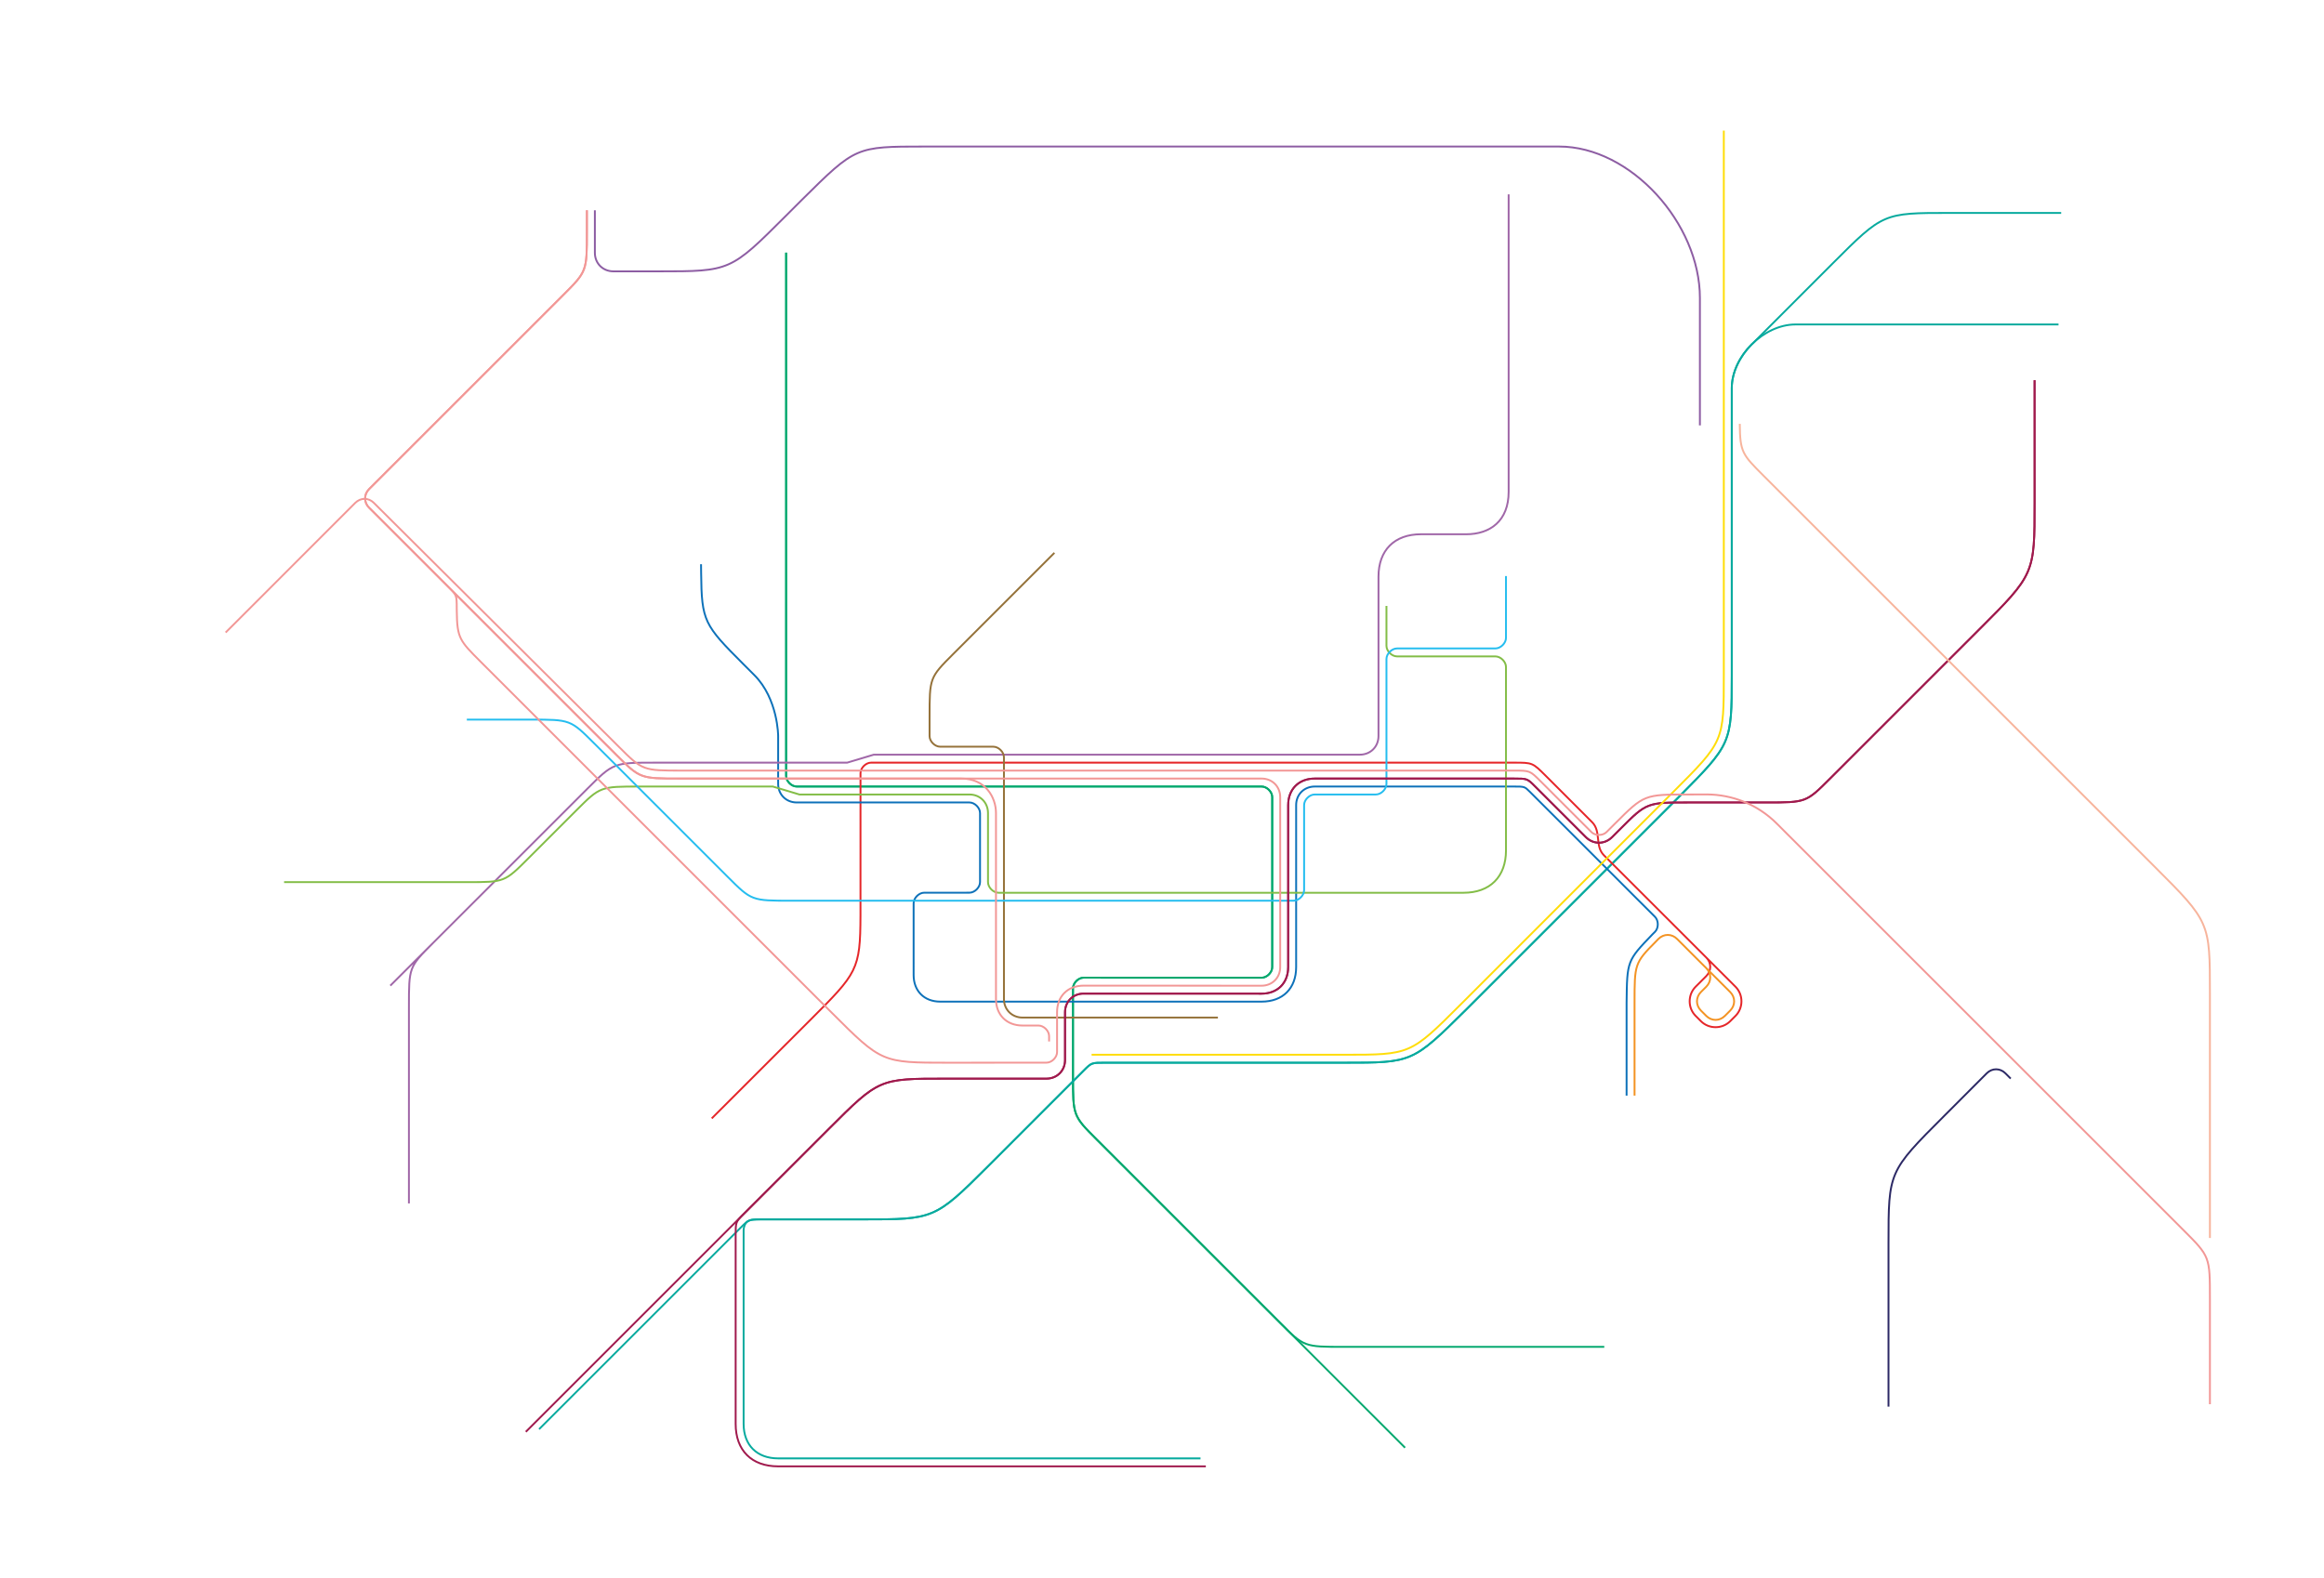
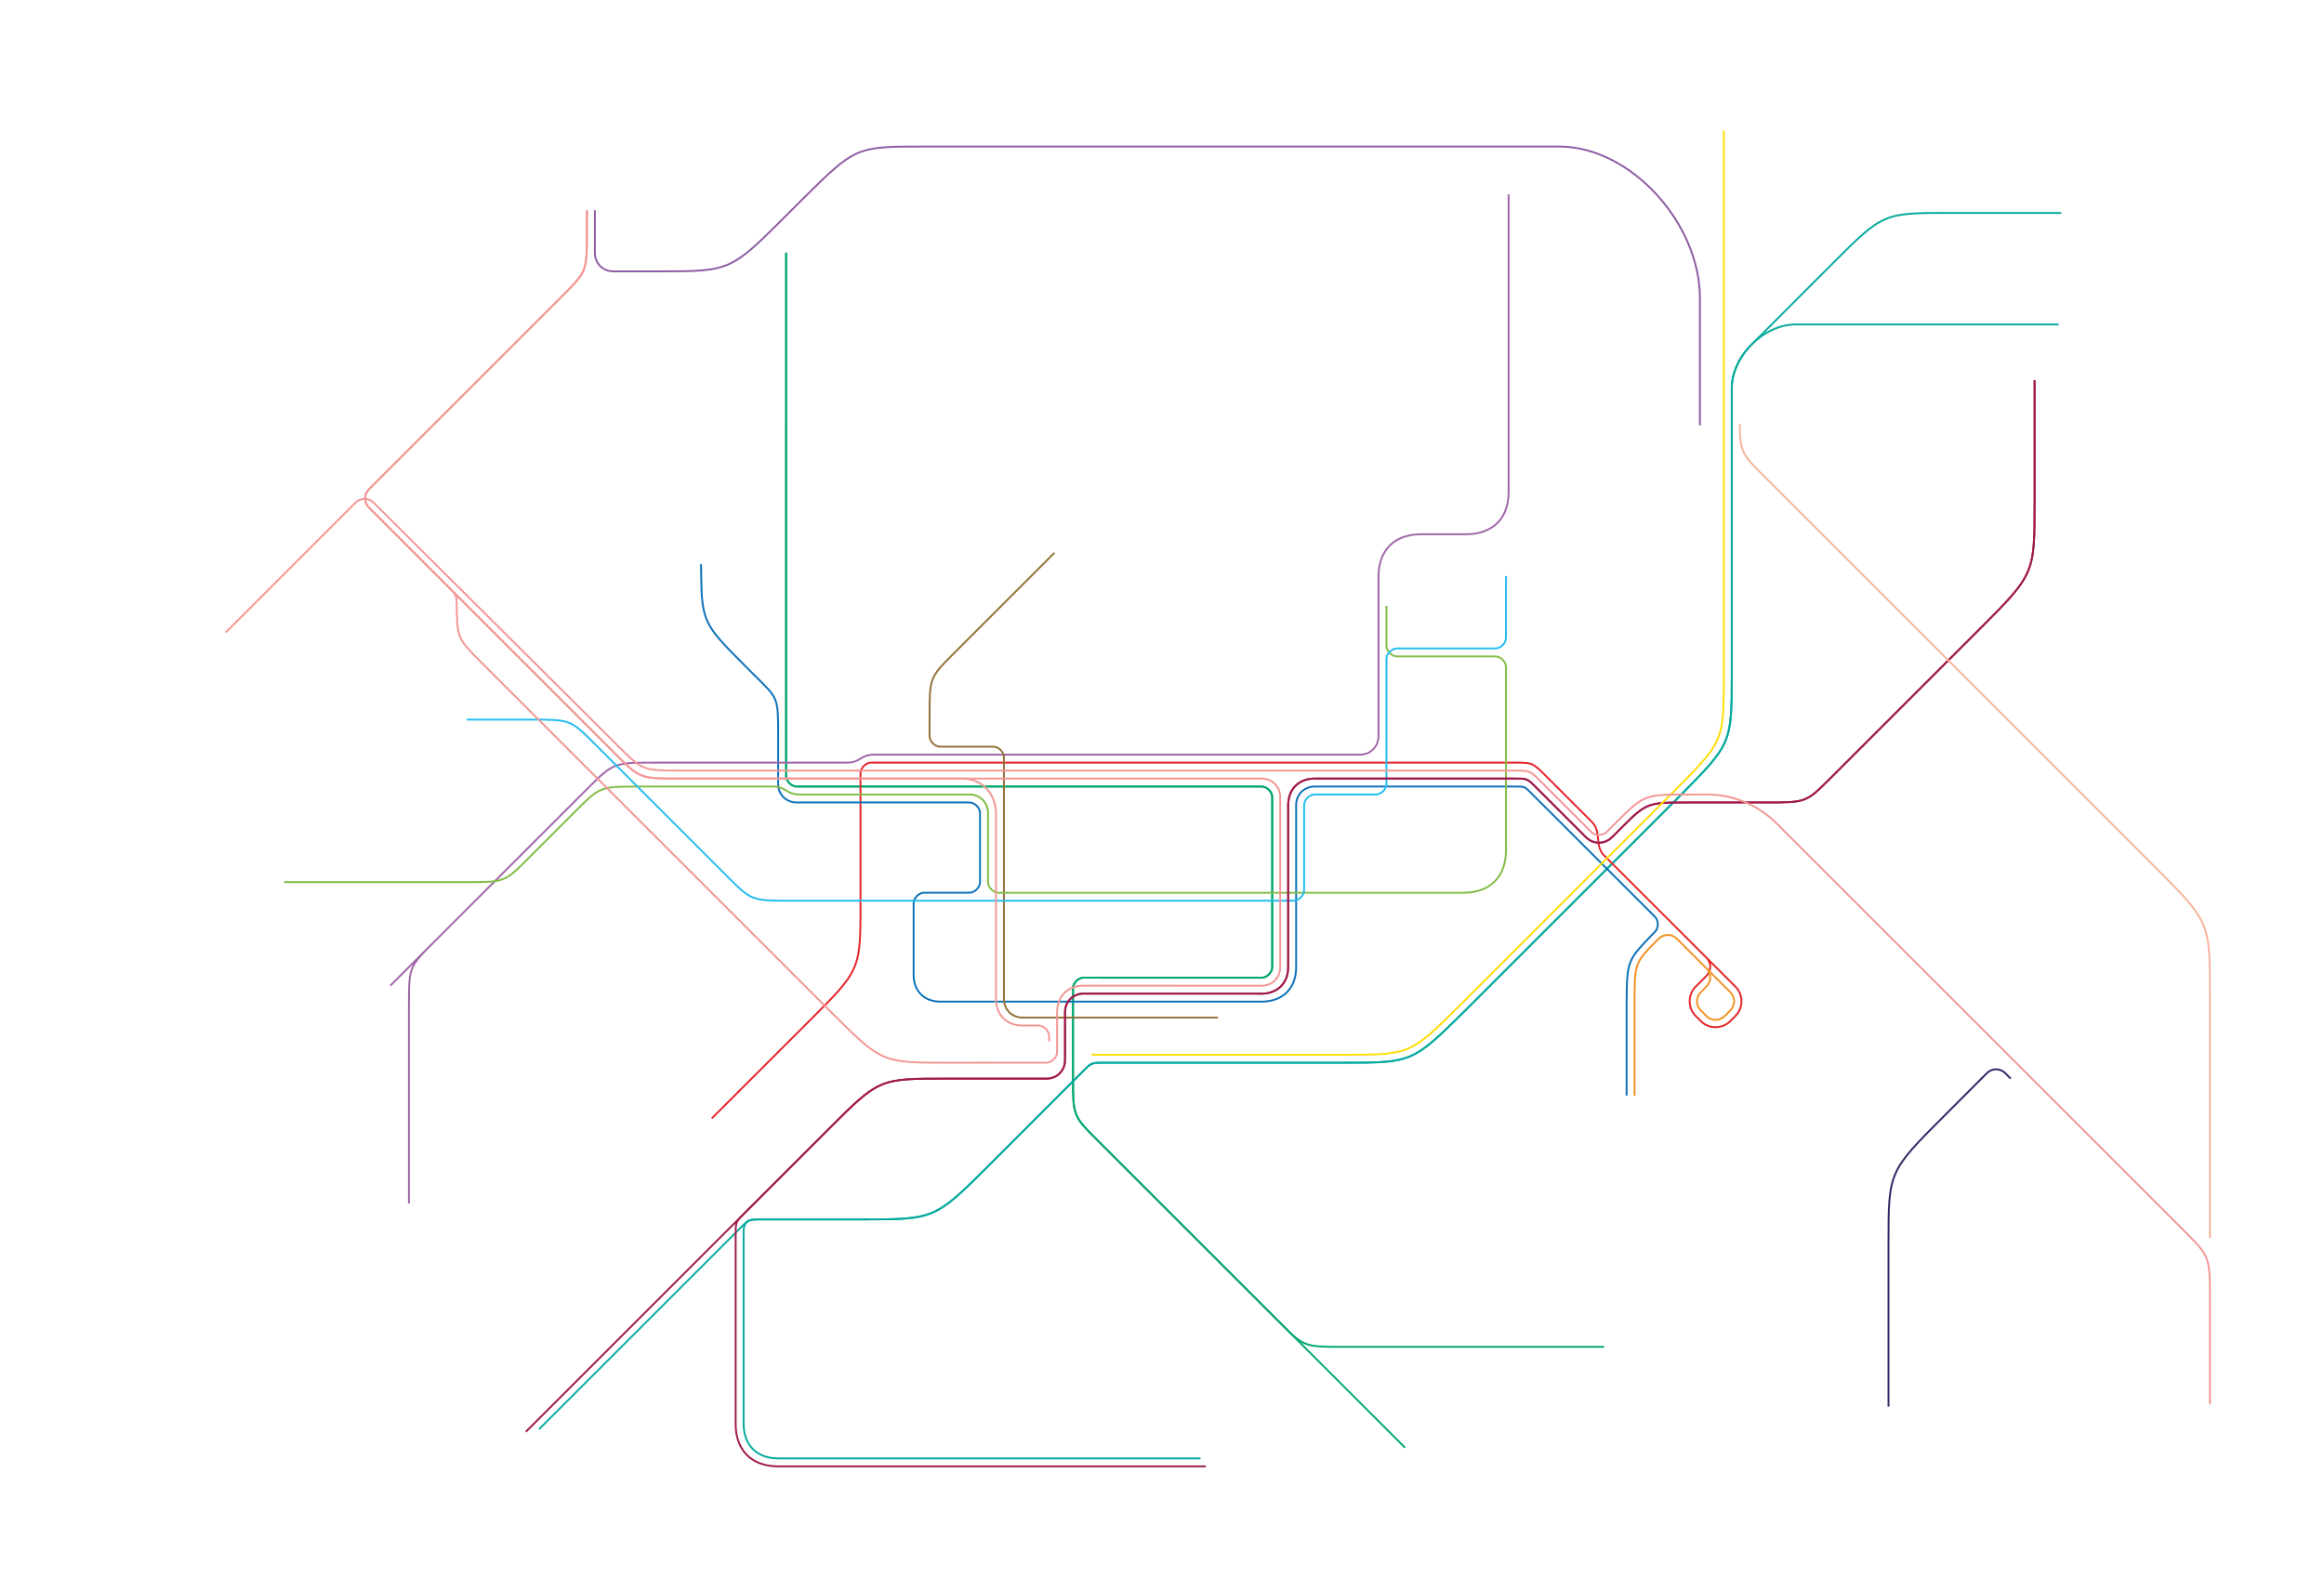
- <svg xmlns="http://www.w3.org/2000/svg" width="1240" height="841.89">
-   <path stroke="#04A86E" stroke-miterlimit="22.926" d="M419.452 134.857l-.006 279.259c0 2.834 2.834 5.669 5.669 5.669h248.031c2.834 0 5.67 2.835 5.67 5.669v90.71c0 2.834-2.835 5.669-5.669 5.669l-94.961-.032c-2.834 0-5.669 2.834-5.669 5.669l-.001 46.805c0 21.259 0 21.259 12.756 34.015l164.406 164.38" fill="none" />
-   <path stroke="#04A86E" stroke-miterlimit="22.926" d="M419.452 134.857l-.006 279.259c0 2.834 2.834 5.669 5.669 5.669h248.031c2.834 0 5.67 2.835 5.67 5.669v90.71c0 2.834-2.835 5.669-5.669 5.669l-94.961-.032c-2.834 0-5.669 2.834-5.669 5.669l-.001 46.805c0 21.259 0 21.259 12.756 34.015l97.796 97.796c12.756 12.757 12.756 12.757 34.015 12.757h138.898" fill="none" />
-   <path stroke="#07AA9E" stroke-miterlimit="22.926" d="M1099.762 113.645h-59.528c-35.433-.001-35.433-.001-62.362 26.928l-42.238 42.273c-6.924 6.469-11.619 15.405-11.619 24.342v153.071c0 36.85-.295 36.85-28.347 65.196l-113.387 113.386c-28.648 28.354-28.691 28.354-65.197 28.347h-127.559c-7.087 0-7.087-.034-11.339 4.218l-51.149 51.183c-28.233 28.222-28.894 28.222-66.489 28.222h-53.858c-4.431 0-6.175.065-7.735 1.042-1.379.863-2.186 3.032-2.186 4.627l-.001 103.465c0 11.338 7.087 18.425 18.425 18.425h225.354" fill="none" />
-   <path stroke="#07AA9E" stroke-miterlimit="22.926" d="M1098.344 173.172h-140.315c-17.008 0-34.016 17.007-34.016 34.015v153.071c0 36.85-.295 36.85-28.347 65.196l-113.385 113.387c-28.648 28.354-28.691 28.354-65.197 28.347h-127.559c-7.087 0-7.087-.034-11.339 4.218l-51.149 51.183c-28.233 28.222-28.894 28.222-66.489 28.222h-53.858c-7.087 0-7.087 0-11.339 4.252l-107.716 107.714" fill="none" />
-   <path stroke="#E52629" stroke-miterlimit="22.926" d="M379.761 596.912l52.441-52.401c25.186-25.187 26.818-26.817 26.922-55.91l.007-75.901c0-2.835 2.835-5.669 5.669-5.669h342.993c9.922 0 9.922 0 17.008 7.087l24.682 24.682c5.011 5.011 1.326 12.703 6.338 17.715l70.164 70.108c4.252 4.252 4.252 11.34 0 15.592l-2.824 2.829c-4.252 4.252-11.339 4.252-15.591 0l-2.834-2.836c-4.252-4.252-4.252-11.339 0-15.591l5.659-5.663c2.834-2.835 2.834-7.087 0-9.921" fill="none" />
-   <path stroke="#0D71B9" stroke-miterlimit="22.926" d="M867.889 584.763l-.002-49.607c.248-22.331.281-22.407 13.758-36.435l1.39-1.385c2.004-2.005 2.004-6.013 0-8.018l-66.737-66.697c-2.835-2.835-2.835-2.835-8.504-2.835l-106.3-.001c-5.669 0-9.921 4.252-9.921 9.921v86.458c0 11.338-7.087 18.426-18.426 18.426h-171.497c-8.504 0-14.173-5.67-14.173-14.175l-.004-38.295c0-2.835 2.839-5.674 5.673-5.674l24.095-.001c2.834 0 5.669-2.834 5.669-5.669v-36.818c0-2.834-2.834-5.669-5.669-5.669l-92.126.001c-5.669 0-9.921-4.252-9.921-9.921v-25.512s0-19.843-12.756-32.599l-5.793-5.793c-20.926-20.938-22.273-22.878-22.545-48.565l-.052-4.757" fill="none" />
-   <path stroke="#A067A8" stroke-miterlimit="22.926" d="M804.958 103.723v158.74c0 15.591-9.921 22.678-22.677 22.678h-24.096c-14.172 0-22.676 8.504-22.676 22.677v85.039c0 5.669-4.252 9.921-9.922 9.921l-259.371.001-14.173 4.252h-102.046c-22.677 0-22.677 0-36.85 14.173l-104.886 104.853 22.682-22.649c-12.756 12.756-12.756 12.756-12.756 34.017l-.004 104.854" fill="none" />
-   <path stroke="#95723A" stroke-miterlimit="22.926" d="M562.597 295.062l-53.858 53.858c-12.756 12.756-12.756 12.756-12.756 34.016l-.001 9.922c0 2.834 2.835 5.669 5.669 5.669h28.347c2.834 0 5.669 2.835 5.669 5.669v128.978c0 5.669 4.252 9.921 9.921 9.921l104.236-.001" fill="none" />
-   <path stroke="#83BD47" stroke-miterlimit="22.926" d="M151.572 470.81h97.795c19.843 0 19.843 0 32.599-12.756l25.513-25.513c12.756-12.756 12.756-12.756 34.015-12.756h70.866l14.173 4.252h90.709c5.669 0 9.921 4.252 9.921 9.921v36.852c0 2.834 2.835 5.669 5.669 5.669h248.032c14.173 0 22.677-8.504 22.677-22.677v-97.796c0-2.834-2.834-5.669-5.669-5.669h-52.442c-2.834 0-5.668-2.835-5.668-5.669v-21.26" fill="none" />
-   <path stroke="#25BDEF" stroke-miterlimit="22.926" d="M249.084 384.069h34.016c21.26 0 21.26 0 34.016 12.756l71.149 71.15c12.756 12.756 12.756 12.756 34.016 12.756l.001-.001h267.874c2.834 0 5.669-2.834 5.669-5.669v-45.355c0-2.834 2.835-5.669 5.669-5.669l32.599.001c2.834 0 5.67-2.835 5.67-5.67v-66.614c0-2.834 2.834-5.669 5.668-5.669h52.441c2.834 0 5.669-2.834 5.669-5.669l-.001-32.975" fill="none" />
-   <path stroke="#A01A4D" stroke-miterlimit="22.926" d="M280.548 764.195l161.575-161.575c26.929-26.929 26.929-26.929 62.363-26.929h53.812c5.714 0 9.967-4.252 9.967-9.922v-25.545c0-5.669 4.252-9.921 9.921-9.921l94.96.034c8.505 0 14.174-5.67 14.174-14.174v-86.458c0-8.504 5.669-14.173 14.173-14.173h106.3c7.086 0 7.086 0 11.338 4.252l27.004 26.998c4.008 4.009 10.021 4.009 14.03 0l4.32-4.319c14.173-14.174 14.173-14.174 36.851-14.174l41.102-.001c21.261 0 21.261 0 34.017-12.756l79.37-79.37c29.764-29.764 29.764-29.764 29.764-68.031l-.009-65.197" fill="none" />
-   <path stroke="#A01A4D" stroke-miterlimit="22.926" d="M643.383 782.62h-228.189c-14.173 0-22.677-8.504-22.677-22.677v-100.63c0-7.09 0-7.086 4.251-11.339l45.354-45.354c26.929-26.929 26.929-26.929 62.363-26.929h53.812c5.714 0 9.967-4.252 9.967-9.922v-25.545c0-5.669 4.252-9.921 9.921-9.921l94.96.034c8.505 0 14.174-5.67 14.174-14.174v-86.458c0-8.504 5.669-14.173 14.173-14.173h106.3c7.086 0 7.086 0 11.338 4.252l27.004 26.998c4.008 4.009 10.021 4.009 14.03 0l4.32-4.319c14.173-14.174 14.173-14.174 36.851-14.174l41.102-.001c21.261 0 21.261 0 34.017-12.756l79.37-79.37c29.764-29.764 29.764-29.764 29.764-68.031l-.009-65.197" fill="none" />
-   <path stroke="#FFDD09" stroke-miterlimit="22.926" d="M919.762 69.707v290.552c0 35.433 0 35.433-26.929 62.362l-113.387 113.386c-26.929 26.929-26.929 26.93-62.362 26.929h-134.646" fill="none" />
-   <path stroke="#8D5DA3" stroke-miterlimit="22.926" d="M907.005 227.03v-68.032c0-39.684-36.85-80.787-75.118-80.787l-338.74-.001c-36.581.012-36.592.023-65.197 28.348l-8.504 8.503c-29.764 29.764-29.764 29.764-68.031 29.764h-24.095c-5.669 0-9.921-4.252-9.921-9.921v-22.678" fill="none" />
-   <path stroke="#F29796" stroke-miterlimit="22.926" d="M1179.13 749.455v-56.126c0-22.678 0-22.678-14.173-36.851l-216.85-216.85c-10.521-10.521-24.024-15.55-37.371-15.627l-9.401.035c-24.094 0-24.094 0-39.685 15.592l-4.487 4.486c-2.005 2.005-6.014 2.005-8.019 0l-27.178-27.165c-5.67-5.669-5.67-5.669-14.174-5.669l-443.622.001c-21.26 0-21.26 0-34.016-12.756l-130.68-130.137c-2.834-2.835-7.087-2.835-9.922 0l-69.161 69.194" fill="none" />
-   <path stroke="#F29796" stroke-miterlimit="22.926" d="M559.761 555.849v-2.835c0-2.834-2.835-5.669-5.669-5.669h-8.504c-8.504 0-14.173-5.669-14.173-14.173v-99.214c0-8.504-5.67-18.425-18.426-18.425h-150.236c-21.26 0-21.26 0-34.016-12.756l-131.812-131.81c-2.834-2.835-2.834-7.087 0-9.922l103.465-103.464c12.756-12.756 12.756-12.756 12.756-34.016v-11.339" fill="none" />
-   <path stroke="#F29796" stroke-miterlimit="22.926" d="M313.146 112.227v11.339c0 21.26 0 21.26-12.756 34.016l-103.464 103.463c-2.834 2.835-2.834 7.087 0 9.922l131.812 131.81c12.756 12.756 12.756 12.756 34.016 12.756h310.394c5.67 0 9.922 4.252 9.922 9.921v90.71c0 5.669-4.252 9.922-9.922 9.922l-94.96-.034c-8.504 0-14.174 5.67-14.174 14.174v21.259c0 2.868-2.835 5.703-5.669 5.67l-52.44.032c-35.434.001-35.434.001-62.362-26.928l-187.09-187.088c-11.204-11.204-12.567-12.567-12.733-27.141-.009-.883-.021-1.205-.021-1.205 0-7.087 0-7.087-4.252-11.339" fill="none" />
-   <path stroke="#F39323" stroke-miterlimit="22.926" d="M872.139 584.762v-49.606c0-20.429.002-21.228 11.319-32.577l1.425-1.468c2.834-2.834 7.086-2.834 9.92 0l28.347 28.347c2.835 2.835 2.835 7.088 0 9.923l-2.824 2.828c-2.834 2.834-7.086 2.834-9.921 0l-2.835-2.835c-2.834-2.835-2.834-7.087 0-9.921l2.825-2.829c2.834-2.835 2.834-7.087 0-9.921" fill="none" />
-   <path stroke="#F7B49C" stroke-miterlimit="22.926" d="M1179.131 660.73v-130.394c0-38.267 0-38.267-29.764-68.03l-208.347-208.348c-11.359-11.36-12.603-12.603-12.738-27.758" fill="none" />
-   <path stroke="#2C2965" stroke-miterlimit="22.926" d="M1072.829 575.658l-2.835-2.835c-2.834-2.834-7.086-2.834-9.921 0l-22.674 22.71c-29.765 29.765-29.765 29.765-29.765 68.032v87.189" fill="none" />
+ <svg xmlns="http://www.w3.org/2000/svg" version="1.1" id="READY" x="0px" y="0px" width="1240px" height="841.89px" viewBox="0 0 1240 841.89" enable-background="new 0 0 1240 841.89" xml:space="preserve">
+   <path id="_S1" fill="none" stroke="#04A86E" stroke-miterlimit="22.926" d="M419.452,134.857l-0.006,279.259  c0,2.834,2.834,5.669,5.669,5.669h248.031c2.834,0,5.67,2.835,5.67,5.669v90.71c0,2.834-2.835,5.669-5.669,5.669l-94.961-0.032  c-2.834,0-5.669,2.834-5.669,5.669l-0.001,46.805c0,21.259,0,21.259,12.756,34.015L749.678,772.67" />
+   <path id="_S11" fill="none" stroke="#04A86E" stroke-miterlimit="22.926" d="M419.452,134.857l-0.006,279.259  c0,2.834,2.834,5.669,5.669,5.669h248.031c2.834,0,5.67,2.835,5.67,5.669v90.71c0,2.834-2.835,5.669-5.669,5.669l-94.961-0.032  c-2.834,0-5.669,2.834-5.669,5.669l-0.001,46.805c0,21.259,0,21.259,12.756,34.015l97.796,97.796  c12.756,12.757,12.756,12.757,34.015,12.757h138.898" />
+   <path id="_S31" fill="none" stroke="#07AA9E" stroke-miterlimit="22.926" d="M1099.762,113.645h-59.528  c-35.433-0.001-35.433-0.001-62.362,26.928l-42.238,42.273c-6.924,6.469-11.619,15.405-11.619,24.342v153.071  c0,36.85-0.295,36.85-28.347,65.196L782.281,538.841c-28.648,28.354-28.691,28.354-65.197,28.347H589.525  c-7.087,0-7.087-0.034-11.339,4.218l-51.149,51.183c-28.233,28.222-28.894,28.222-66.489,28.222H406.69  c-4.431,0-6.175,0.065-7.735,1.042c-1.379,0.863-2.186,3.032-2.186,4.627l-0.001,103.465c0,11.338,7.087,18.425,18.425,18.425  h225.354" />
+   <path id="_S32" fill="none" stroke="#07AA9E" stroke-miterlimit="22.926" d="M1098.344,173.172H958.029  c-17.008,0-34.016,17.007-34.016,34.015v153.071c0,36.85-0.295,36.85-28.347,65.196L782.281,538.841  c-28.648,28.354-28.691,28.354-65.197,28.347H589.525c-7.087,0-7.087-0.034-11.339,4.218l-51.149,51.183  c-28.233,28.222-28.894,28.222-66.489,28.222H406.69c-7.087,0-7.087,0-11.339,4.252L287.635,762.777" />
+   <path id="_1" fill="none" stroke="#E52629" stroke-miterlimit="22.926" d="M379.761,596.912l52.441-52.401  c25.186-25.187,26.818-26.817,26.922-55.91l0.007-75.901c0-2.835,2.835-5.669,5.669-5.669h342.993c9.922,0,9.922,0,17.008,7.087  l24.682,24.682c5.011,5.011,1.326,12.703,6.338,17.715l70.164,70.108c4.252,4.252,4.252,11.34,0,15.592l-2.824,2.829  c-4.252,4.252-11.339,4.252-15.591,0l-2.834-2.836c-4.252-4.252-4.252-11.339,0-15.591l5.659-5.663c2.834-2.835,2.834-7.087,0-9.921  " />
+   <path id="_2" fill="none" stroke="#0D71B9" stroke-miterlimit="22.926" d="M867.889,584.763l-0.002-49.607  c0.248-22.331,0.281-22.407,13.758-36.435l1.39-1.385c2.004-2.005,2.004-6.013,0-8.018l-66.737-66.697  c-2.835-2.835-2.835-2.835-8.504-2.835l-106.3-0.001c-5.669,0-9.921,4.252-9.921,9.921v86.458c0,11.338-7.087,18.426-18.426,18.426  H501.65c-8.504,0-14.173-5.67-14.173-14.175l-0.004-38.295c0-2.835,2.839-5.674,5.673-5.674l24.095-0.001  c2.834,0,5.669-2.834,5.669-5.669v-36.818c0-2.834-2.834-5.669-5.669-5.669l-92.126,0.001c-5.669,0-9.921-4.252-9.921-9.921  c0-5.67,0-4.252,0-25.512s0-19.843-12.756-32.599l-5.793-5.793c-20.926-20.938-22.273-22.878-22.545-48.565l-0.052-4.757" />
+   <path id="_S2" fill="none" stroke="#A067A8" stroke-miterlimit="22.926" d="M804.958,103.723v158.74  c0,15.591-9.921,22.678-22.677,22.678h-24.096c-14.172,0-22.676,8.504-22.676,22.677v85.039c0,5.669-4.252,9.921-9.922,9.921  l-259.371,0.001c-7.086,0-7.086,4.252-14.173,4.252H349.997c-22.677,0-22.677,0-36.85,14.173L208.261,526.057l22.682-22.649  c-12.756,12.756-12.756,12.756-12.756,34.017l-0.004,104.854" />
+   <path id="_3" fill="none" stroke="#95723A" stroke-miterlimit="22.926" d="M562.597,295.062l-53.858,53.858  c-12.756,12.756-12.756,12.756-12.756,34.016l-0.001,9.922c0,2.834,2.835,5.669,5.669,5.669h28.347c2.834,0,5.669,2.835,5.669,5.669  v128.978c0,5.669,4.252,9.921,9.921,9.921l104.236-0.001" />
+   <path id="_6" fill="none" stroke="#83BD47" stroke-miterlimit="22.926" d="M151.572,470.81h97.795  c19.843,0,19.843,0,32.599-12.756l25.513-25.513c12.756-12.756,12.756-12.756,34.015-12.756h70.866  c7.086,0,7.086,4.252,14.173,4.252h90.709c5.669,0,9.921,4.252,9.921,9.921v36.852c0,2.834,2.835,5.669,5.669,5.669h248.032  c14.173,0,22.677-8.504,22.677-22.677v-97.796c0-2.834-2.834-5.669-5.669-5.669H745.43c-2.834,0-5.668-2.835-5.668-5.669v-21.26" />
+   <path id="_5" fill="none" stroke="#25BDEF" stroke-miterlimit="22.926" d="M249.084,384.069H283.1  c21.26,0,21.26,0,34.016,12.756l71.149,71.15c12.756,12.756,12.756,12.756,34.016,12.756l0.001-0.001h267.874  c2.834,0,5.669-2.834,5.669-5.669v-45.355c0-2.834,2.835-5.669,5.669-5.669l32.599,0.001c2.834,0,5.67-2.835,5.67-5.67v-66.614  c0-2.834,2.834-5.669,5.668-5.669h52.441c2.834,0,5.669-2.834,5.669-5.669l-0.001-32.975" />
+   <path id="_S4" fill="none" stroke="#A01A4D" stroke-miterlimit="22.926" d="M280.548,764.195L442.123,602.62  c26.929-26.929,26.929-26.929,62.363-26.929h53.812c5.714,0,9.967-4.252,9.967-9.922v-25.545c0-5.669,4.252-9.921,9.921-9.921  l94.96,0.034c8.505,0,14.174-5.67,14.174-14.174v-86.458c0-8.504,5.669-14.173,14.173-14.173h106.3c7.086,0,7.086,0,11.338,4.252  l27.004,26.998c4.008,4.009,10.021,4.009,14.03,0l4.32-4.319c14.173-14.174,14.173-14.174,36.851-14.174l41.102-0.001  c21.261,0,21.261,0,34.017-12.756l79.37-79.37c29.764-29.764,29.764-29.764,29.764-68.031l-0.009-65.197" />
+   <path id="_S41" fill="none" stroke="#A01A4D" stroke-miterlimit="22.926" d="M643.383,782.62H415.194  c-14.173,0-22.677-8.504-22.677-22.677v-100.63c0-7.09,0-7.086,4.251-11.339l45.354-45.354  c26.929-26.929,26.929-26.929,62.363-26.929h53.812c5.714,0,9.967-4.252,9.967-9.922v-25.545c0-5.669,4.252-9.921,9.921-9.921  l94.96,0.034c8.505,0,14.174-5.67,14.174-14.174v-86.458c0-8.504,5.669-14.173,14.173-14.173h106.3c7.086,0,7.086,0,11.338,4.252  l27.004,26.998c4.008,4.009,10.021,4.009,14.03,0l4.32-4.319c14.173-14.174,14.173-14.174,36.851-14.174l41.102-0.001  c21.261,0,21.261,0,34.017-12.756l79.37-79.37c29.764-29.764,29.764-29.764,29.764-68.031l-0.009-65.197" />
+   <path id="_S3" fill="none" stroke="#FFDD09" stroke-miterlimit="22.926" d="M919.762,69.707v290.552  c0,35.433,0,35.433-26.929,62.362L779.446,536.007c-26.929,26.929-26.929,26.93-62.362,26.929H582.438" />
+   <path id="_S33" fill="none" stroke="#8D5DA3" stroke-miterlimit="22.926" d="M907.005,227.03v-68.032  c0-39.684-36.85-80.787-75.118-80.787L493.147,78.21c-36.581,0.012-36.592,0.023-65.197,28.348l-8.504,8.503  c-29.764,29.764-29.764,29.764-68.031,29.764H327.32c-5.669,0-9.921-4.252-9.921-9.921v-22.678" />
+   <path id="_S5" fill="none" stroke="#F29796" stroke-miterlimit="22.926" d="M1179.13,749.455v-56.126  c0-22.678,0-22.678-14.173-36.851l-216.85-216.85c-10.521-10.521-24.024-15.55-37.371-15.627l-9.401,0.035  c-24.094,0-24.094,0-39.685,15.592l-4.487,4.486c-2.005,2.005-6.014,2.005-8.019,0l-27.178-27.165  c-5.67-5.669-5.67-5.669-14.174-5.669l-443.622,0.001c-21.26,0-21.26,0-34.016-12.756L199.474,268.388  c-2.834-2.835-7.087-2.835-9.922,0l-69.161,69.194" />
+   <path id="_S52" fill="none" stroke="#F29796" stroke-miterlimit="22.926" d="M559.761,555.849v-2.835  c0-2.834-2.835-5.669-5.669-5.669h-8.504c-8.504,0-14.173-5.669-14.173-14.173v-99.214c0-8.504-5.67-18.425-18.426-18.425H362.753  c-21.26,0-21.26,0-34.016-12.756l-131.812-131.81c-2.834-2.835-2.834-7.087,0-9.922l103.465-103.464  c12.756-12.756,12.756-12.756,12.756-34.016v-11.339" />
+   <path id="_S51" fill="none" stroke="#F29796" stroke-miterlimit="22.926" d="M313.146,112.227v11.339  c0,21.26,0,21.26-12.756,34.016L196.926,261.045c-2.834,2.835-2.834,7.087,0,9.922l131.812,131.81  c12.756,12.756,12.756,12.756,34.016,12.756h310.394c5.67,0,9.922,4.252,9.922,9.921v90.71c0,5.669-4.252,9.922-9.922,9.922  l-94.96-0.034c-8.504,0-14.174,5.67-14.174,14.174v21.259c0,2.868-2.835,5.703-5.669,5.67l-52.44,0.032  c-35.434,0.001-35.434,0.001-62.362-26.928L256.453,353.171c-11.204-11.204-12.567-12.567-12.733-27.141  c-0.009-0.883-0.021-1.205-0.021-1.205c0-7.087,0-7.087-4.252-11.339" />
+   <path id="_8" fill="none" stroke="#F39323" stroke-miterlimit="22.926" d="M872.139,584.762v-49.606  c0-20.429,0.002-21.228,11.319-32.577l1.425-1.468c2.834-2.834,7.086-2.834,9.92,0l28.347,28.347c2.835,2.835,2.835,7.088,0,9.923  l-2.824,2.828c-2.834,2.834-7.086,2.834-9.921,0l-2.835-2.835c-2.834-2.835-2.834-7.087,0-9.921l2.825-2.829  c2.834-2.835,2.834-7.087,0-9.921" />
+   <path id="_S9" fill="none" stroke="#F7B49C" stroke-miterlimit="22.926" d="M1179.131,660.73V530.336  c0-38.267,0-38.267-29.764-68.03L941.02,253.958c-11.359-11.36-12.603-12.603-12.738-27.758" />
+   <path id="_S6" fill="none" stroke="#2C2965" stroke-miterlimit="22.926" d="M1072.829,575.658l-2.835-2.835  c-2.834-2.834-7.086-2.834-9.921,0l-22.674,22.71c-29.765,29.765-29.765,29.765-29.765,68.032v87.189" />
</svg>
